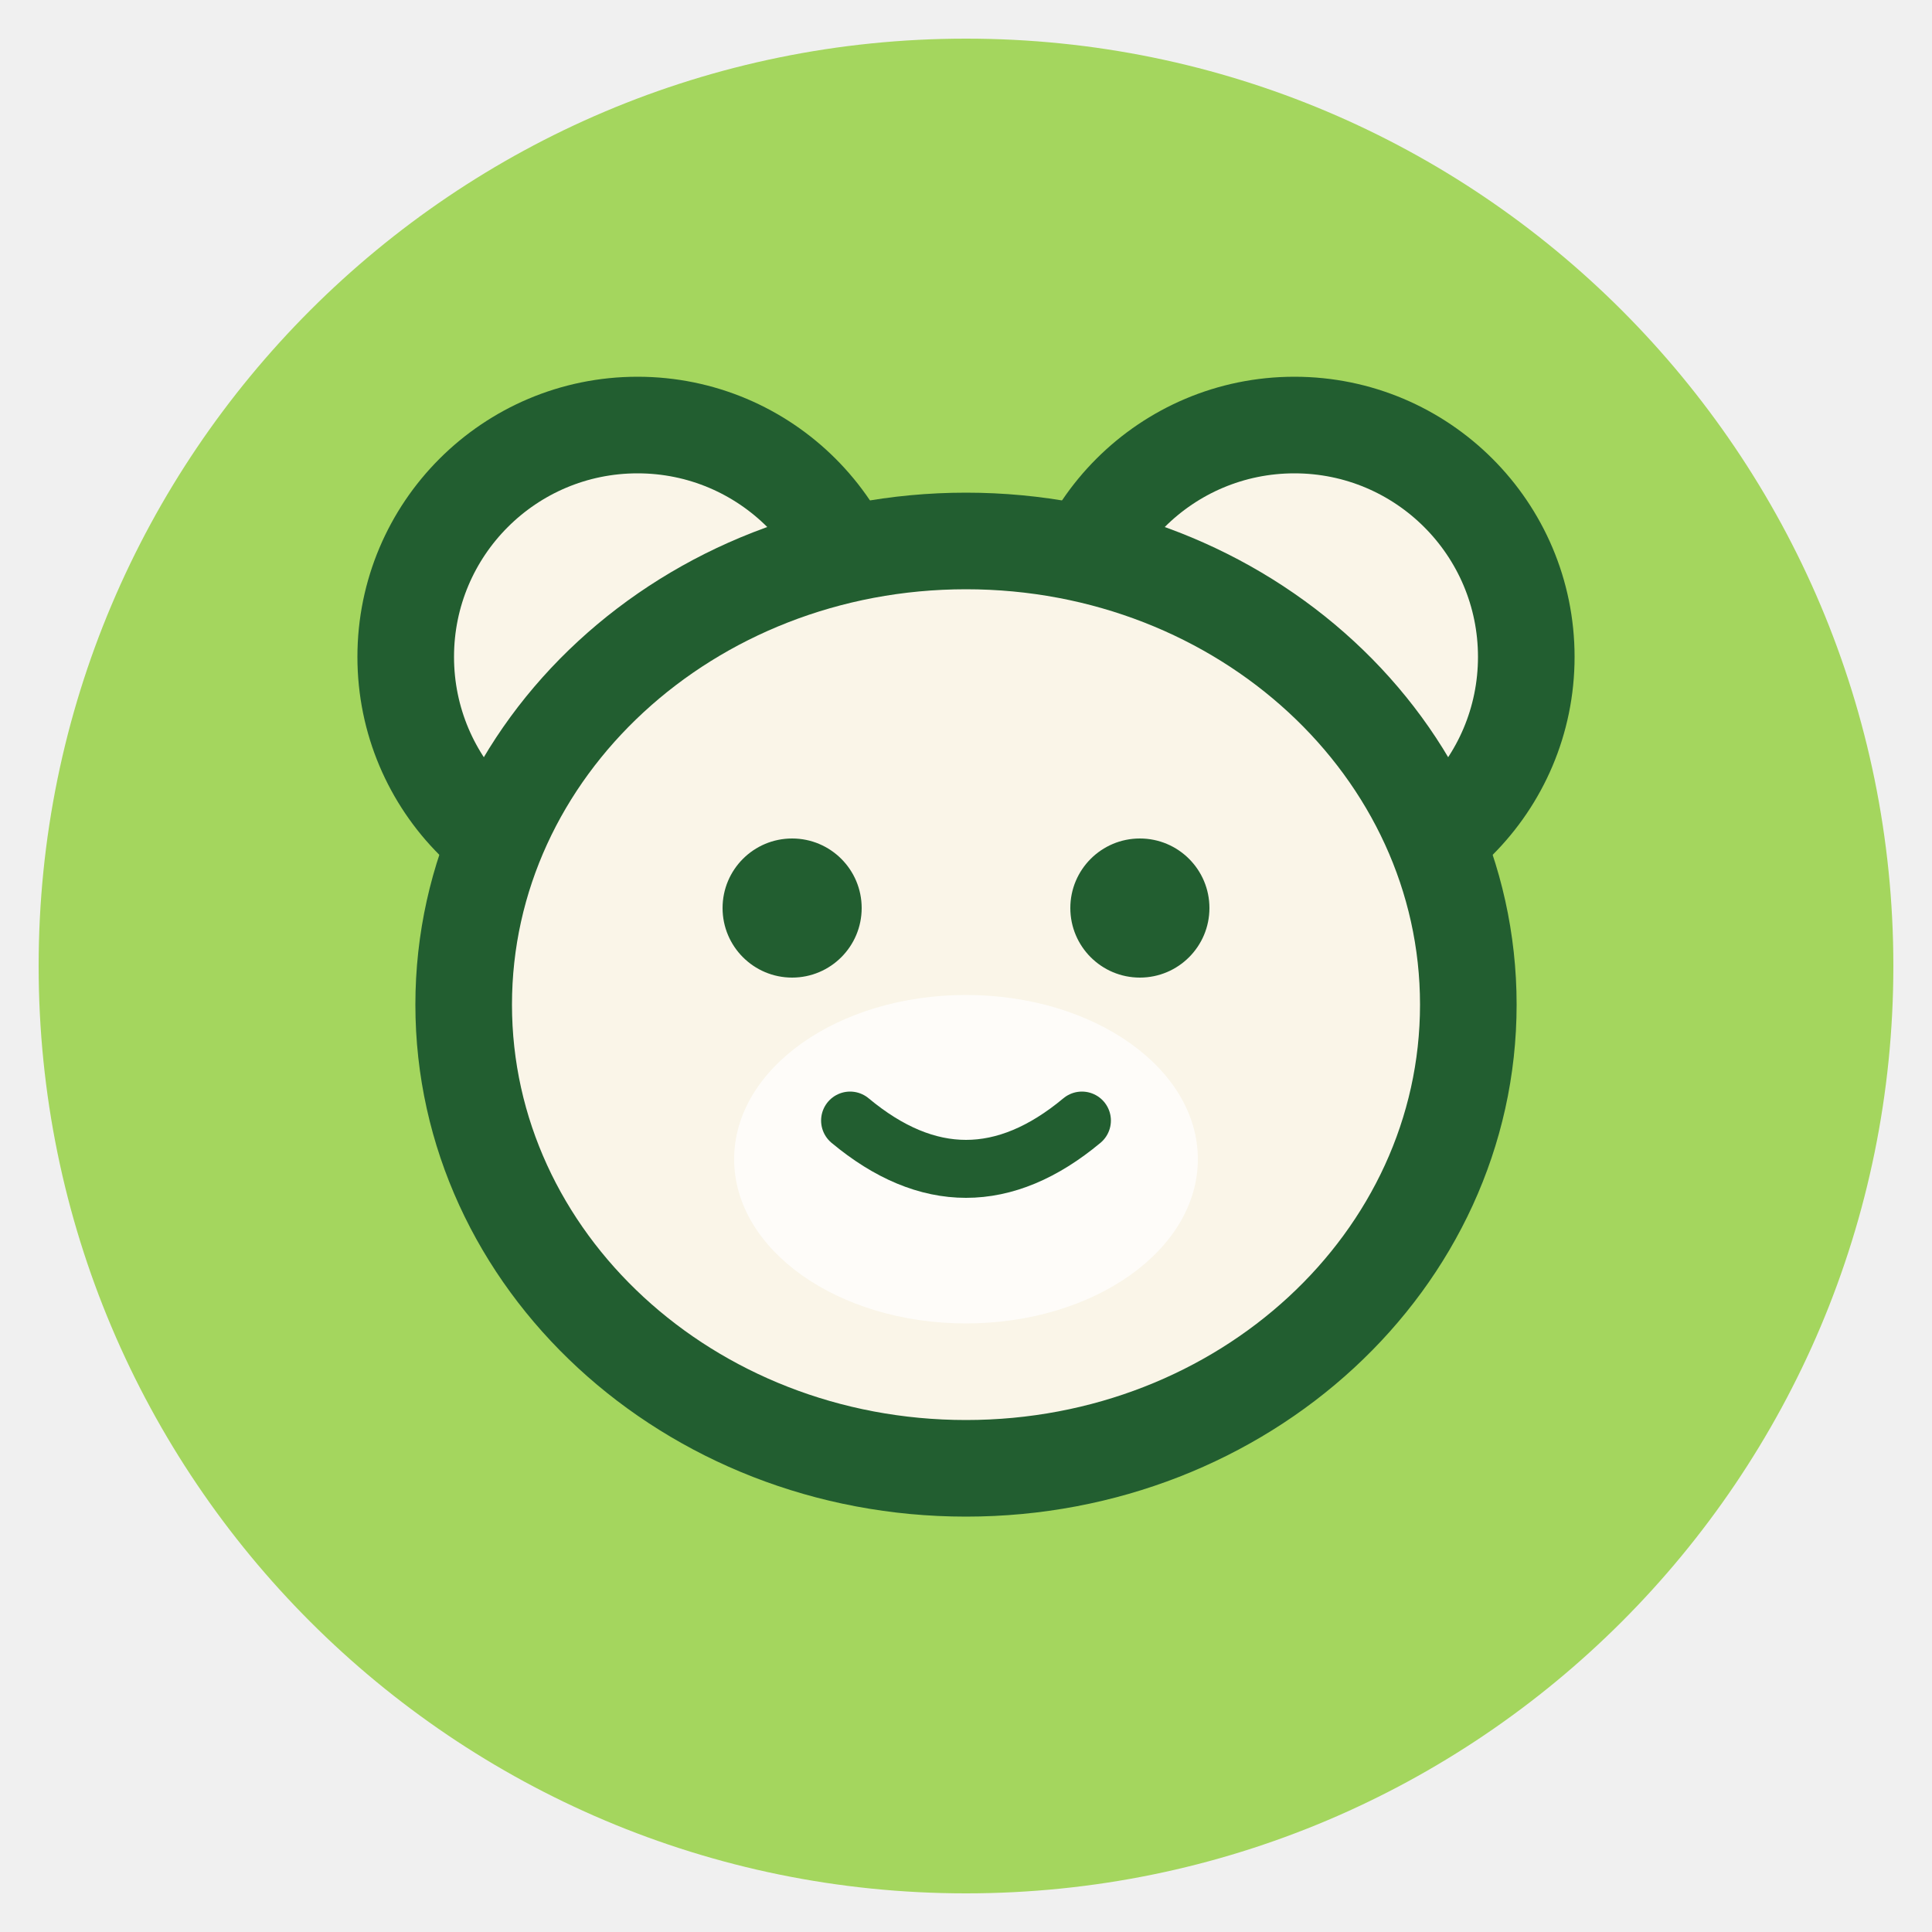
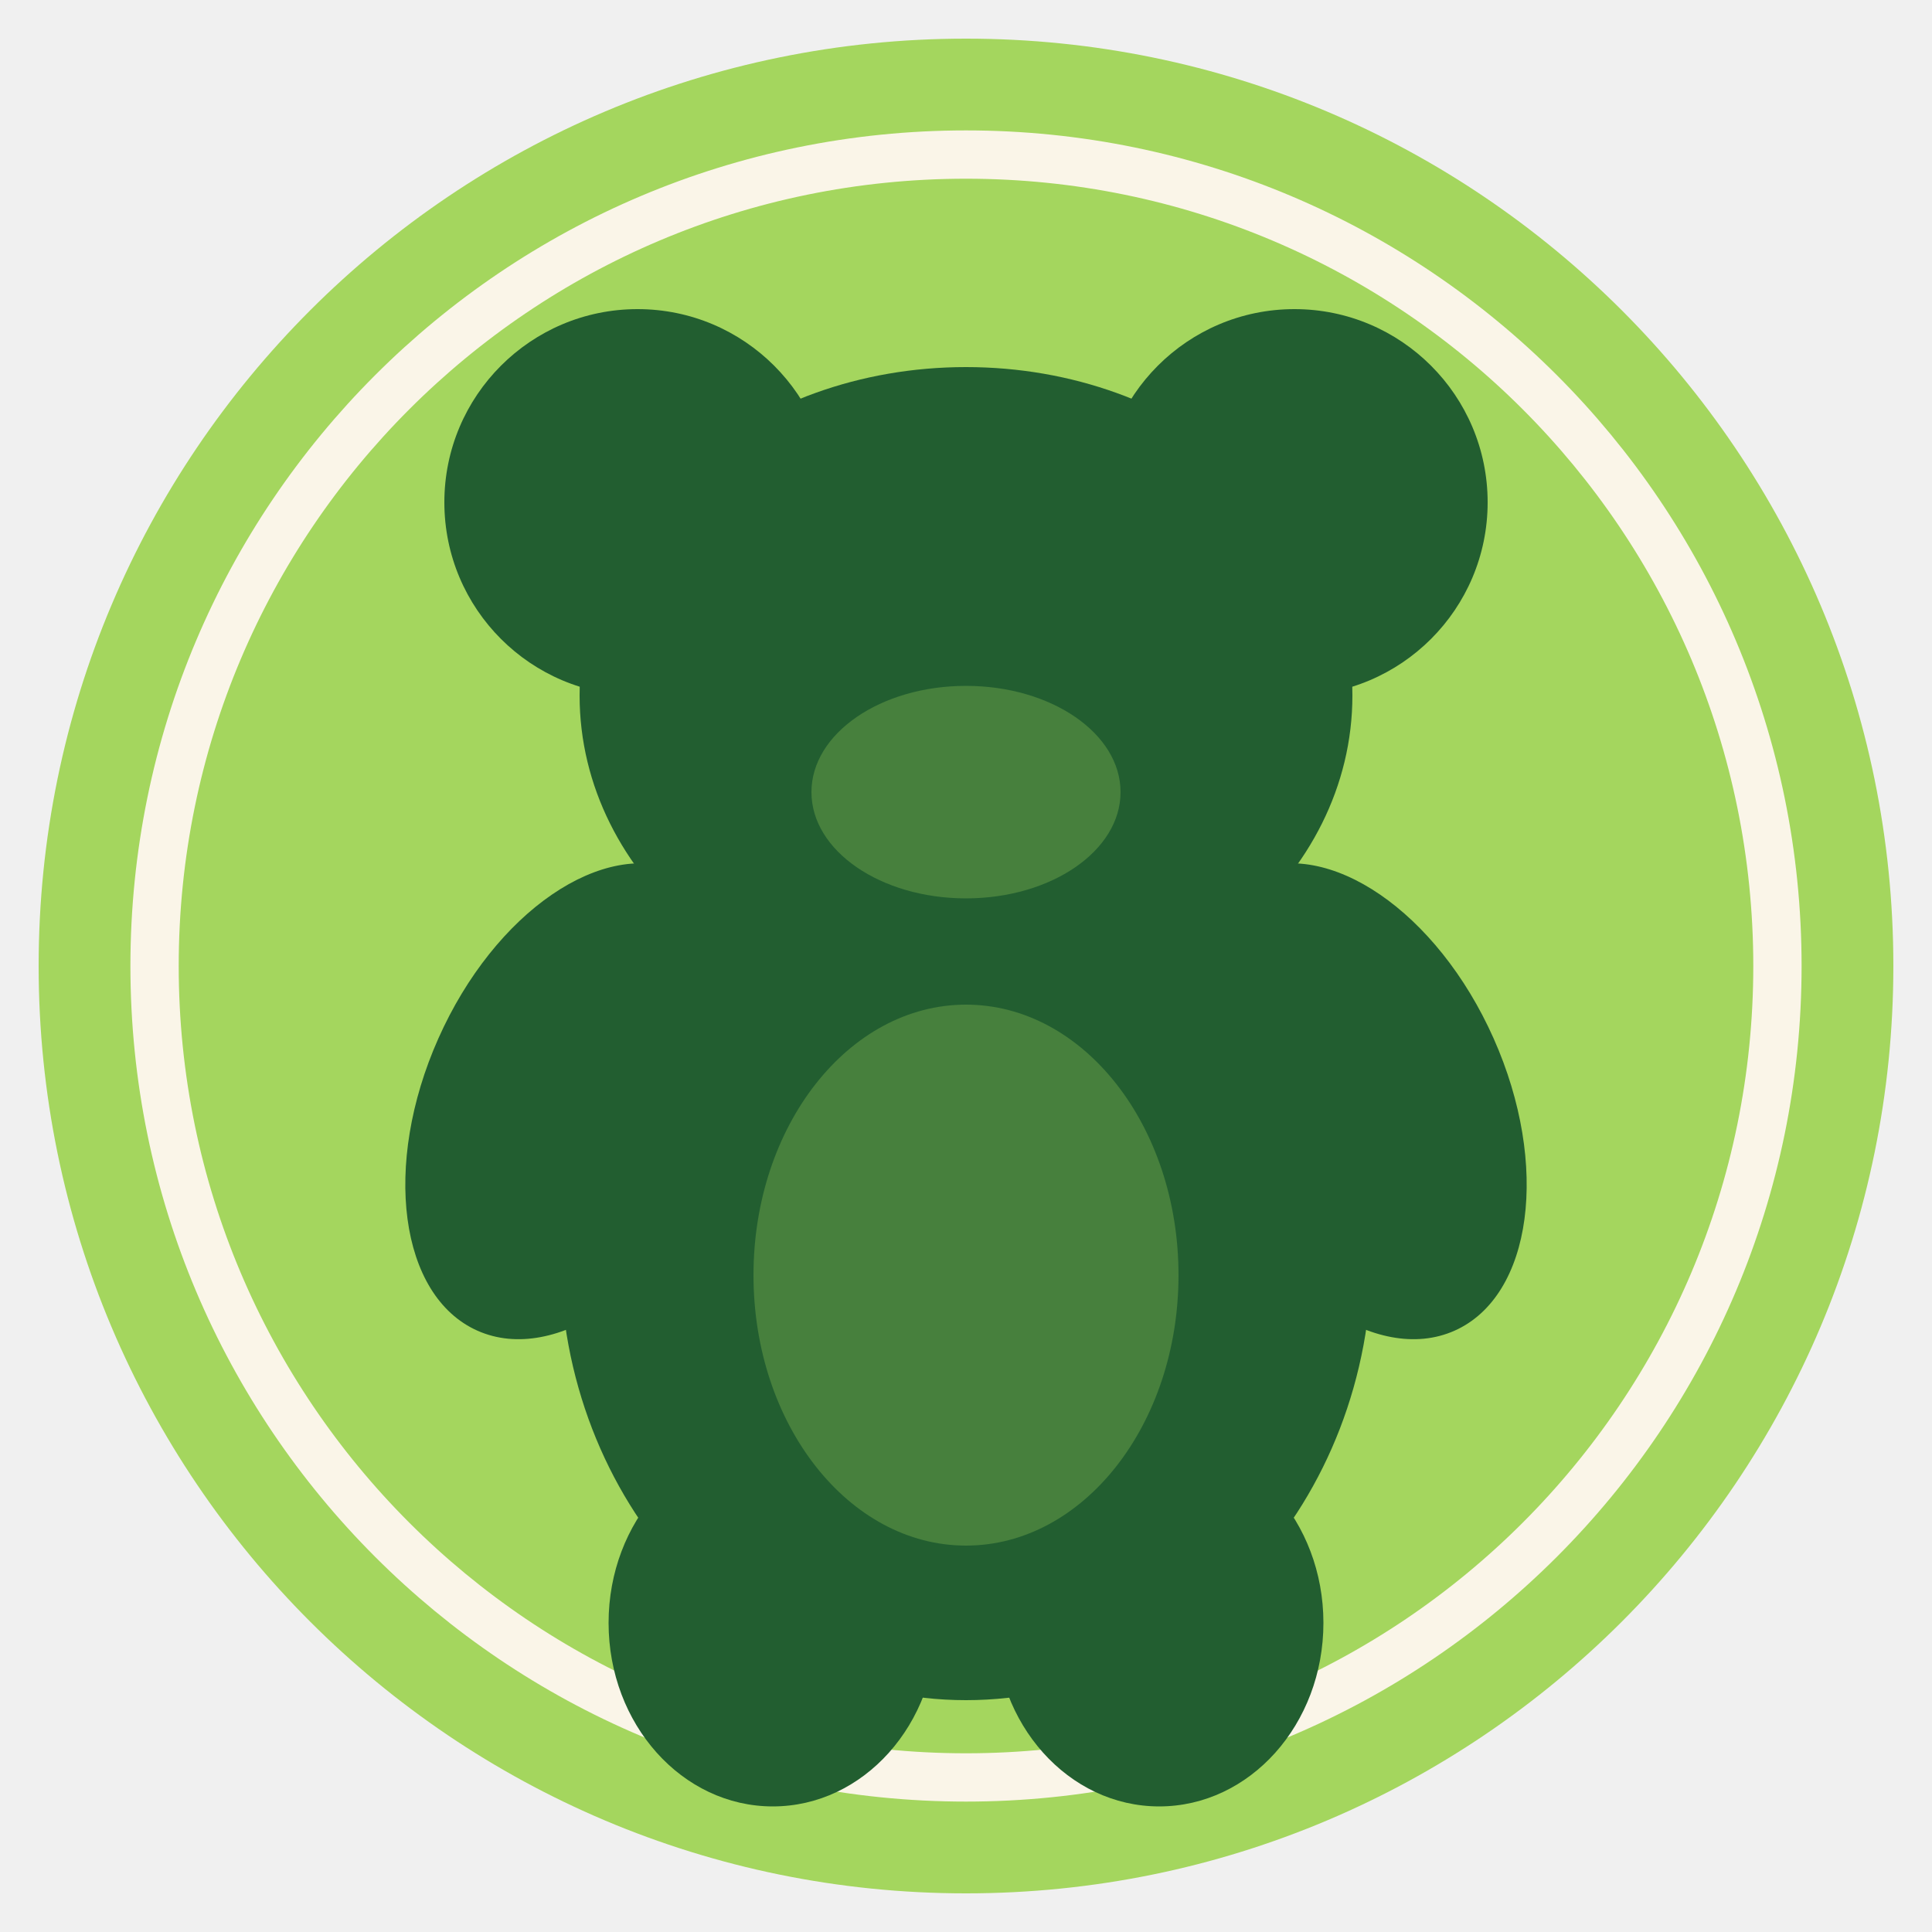
<svg xmlns="http://www.w3.org/2000/svg" viewBox="0 0 100 100">
  <circle cx="50" cy="50" r="48" fill="#a4d65e" />
-   <g stroke="#225e30" stroke-width="5" fill="#faf5e8">
-     <circle cx="33" cy="34" r="12" />
-     <circle cx="67" cy="34" r="12" />
-     <ellipse cx="50" cy="52" rx="26" ry="24" />
+   <circle cx="50" cy="50" r="42" fill="none" stroke="#faf5e8" stroke-width="2.5" />
+   <g fill="#225e30">
+     <circle cx="33" cy="26" r="10" />
+     <circle cx="67" cy="26" r="10" />
+     <ellipse cx="50" cy="36" rx="20" ry="17" />
+     <ellipse cx="30" cy="57" rx="8" ry="13" transform="rotate(24 30 57)" />
+     <ellipse cx="70" cy="57" rx="8" ry="13" transform="rotate(-24 70 57)" />
+     <ellipse cx="50" cy="65" rx="21" ry="23" />
+     <ellipse cx="40" cy="84" rx="8.5" ry="9.5" />
+     <ellipse cx="60" cy="84" rx="8.5" ry="9.5" />
  </g>
-   <ellipse cx="50" cy="60" rx="12" ry="8.5" fill="#ffffff" opacity="0.75" />
-   <circle cx="41" cy="47" r="3.6" fill="#225e30" />
-   <circle cx="59" cy="47" r="3.6" fill="#225e30" />
-   <path d="M44 58 q6 5 12 0" fill="none" stroke="#225e30" stroke-width="3" stroke-linecap="round" />
+   <ellipse cx="50" cy="66" rx="11" ry="14" fill="#a4d65e" opacity="0.28" />
+   <ellipse cx="50" cy="41" rx="8" ry="5.5" fill="#a4d65e" opacity="0.28" />
</svg>
